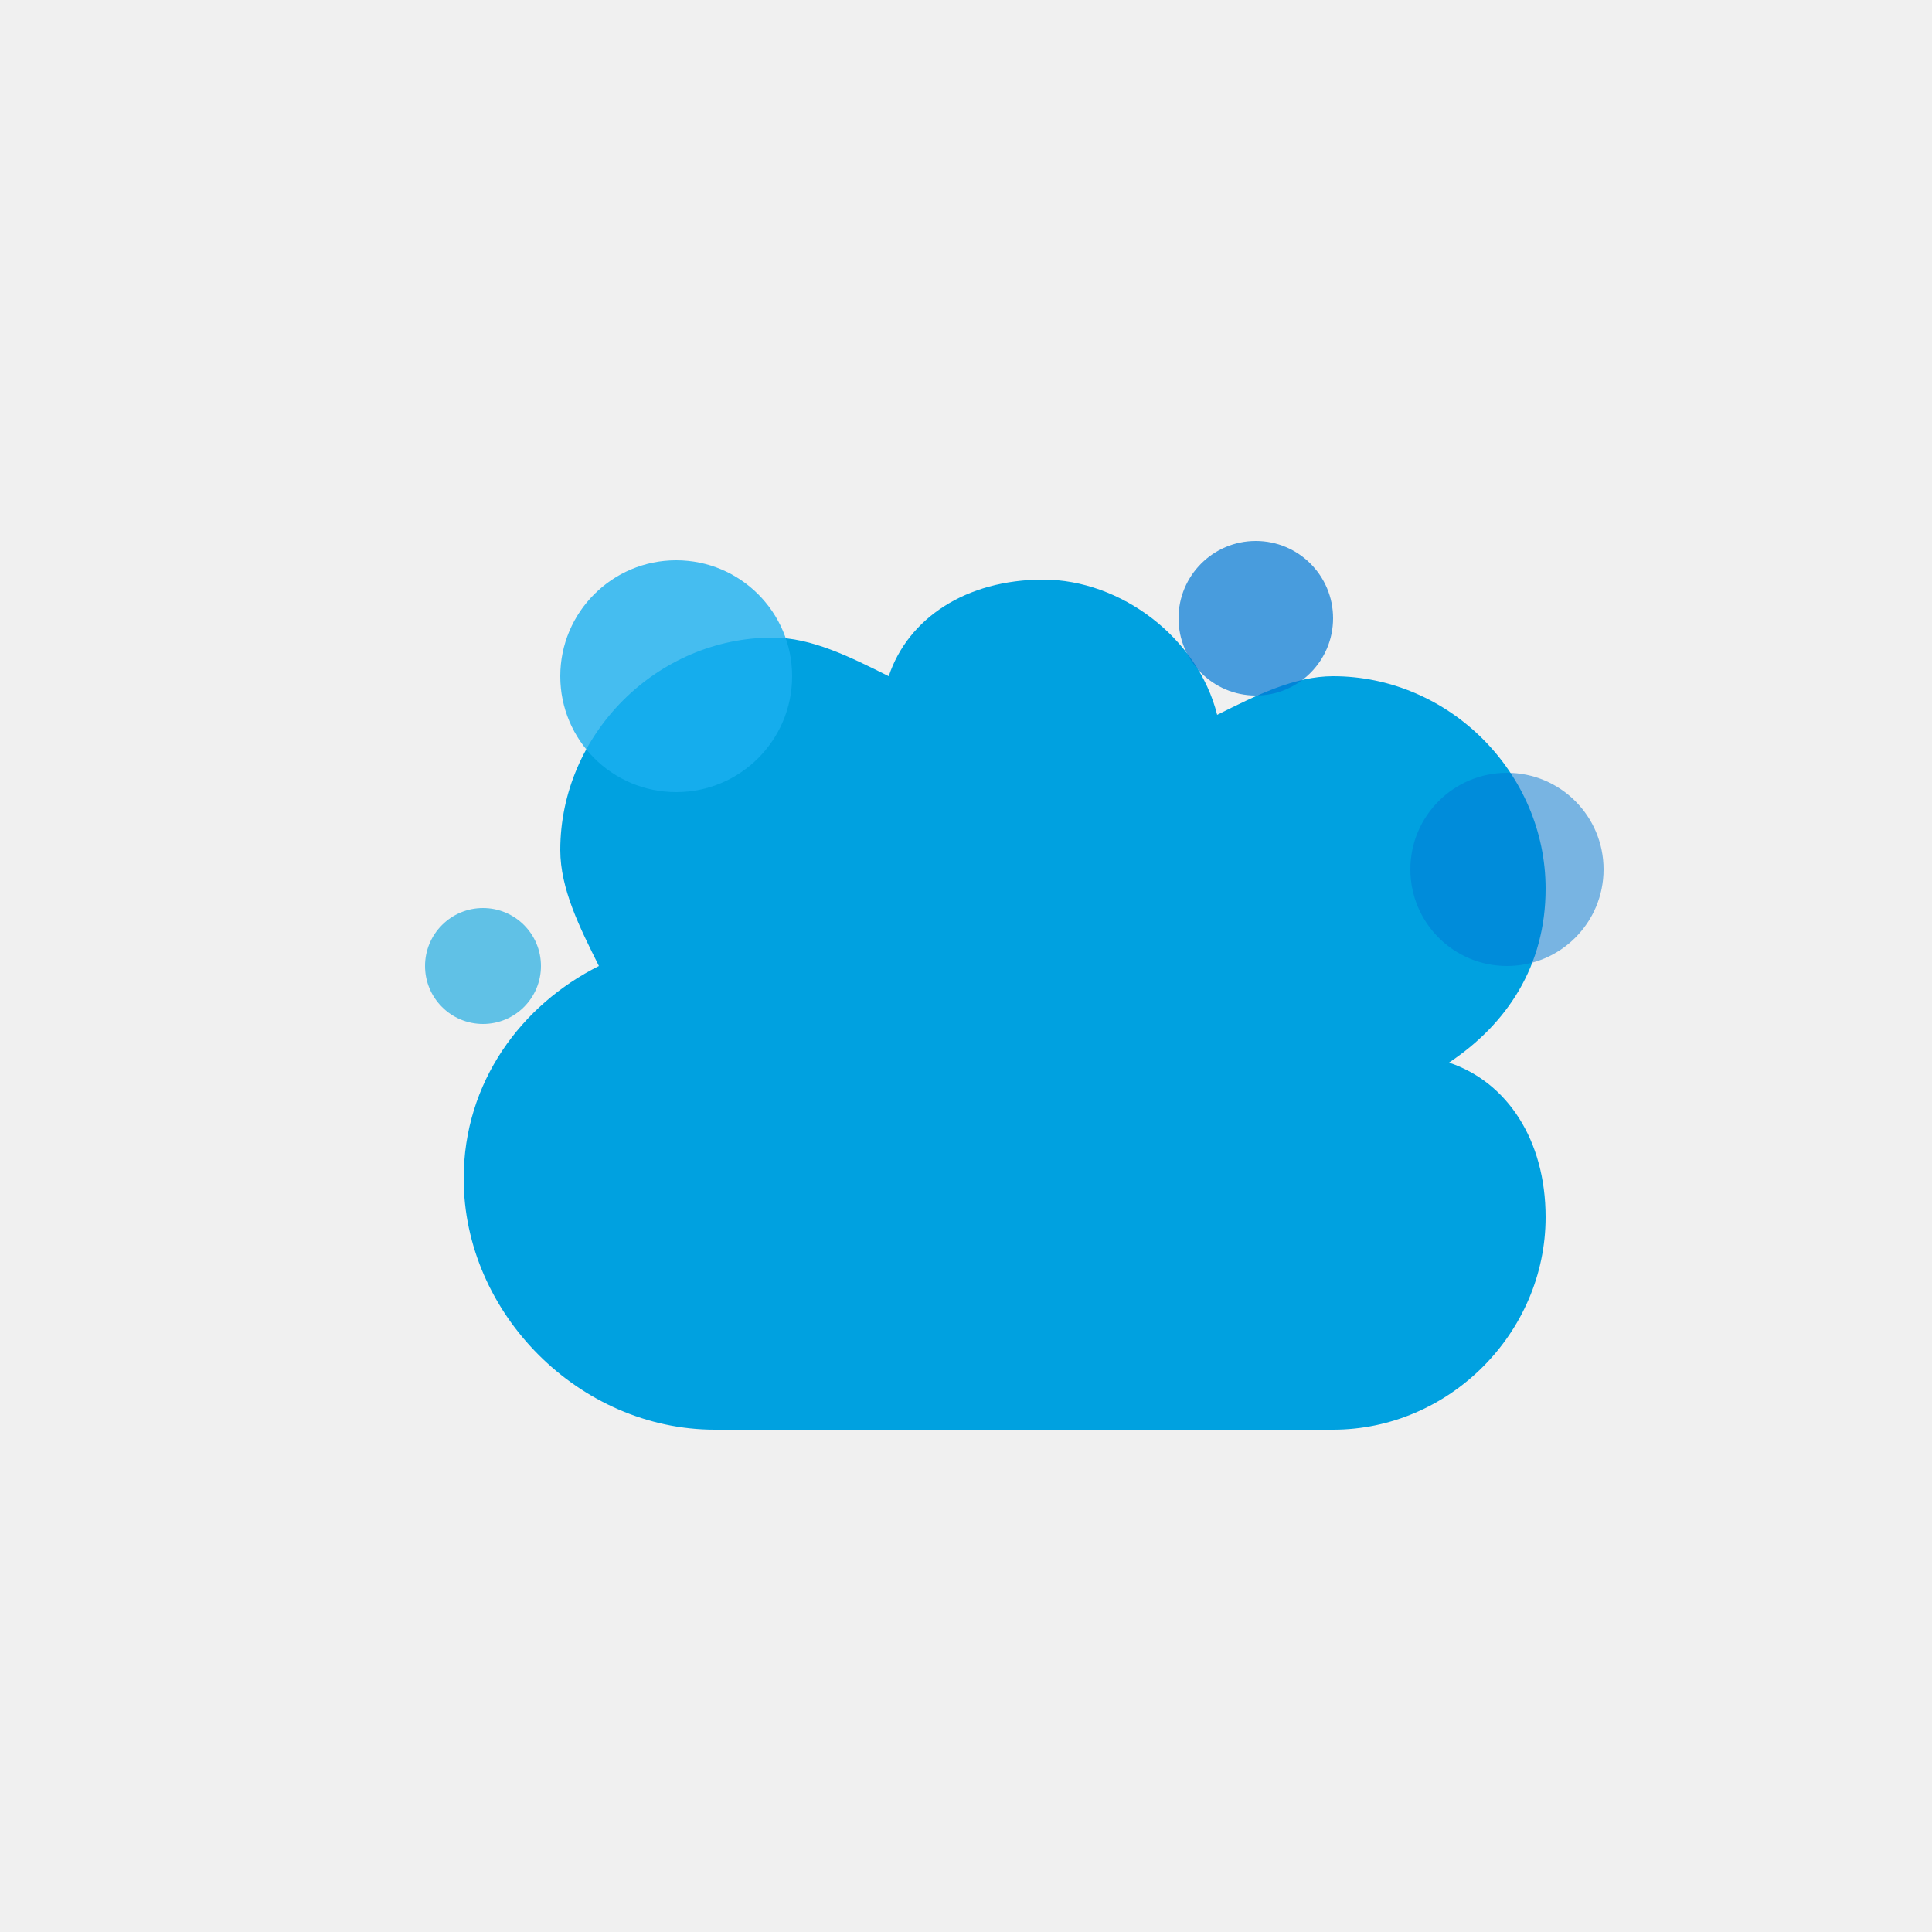
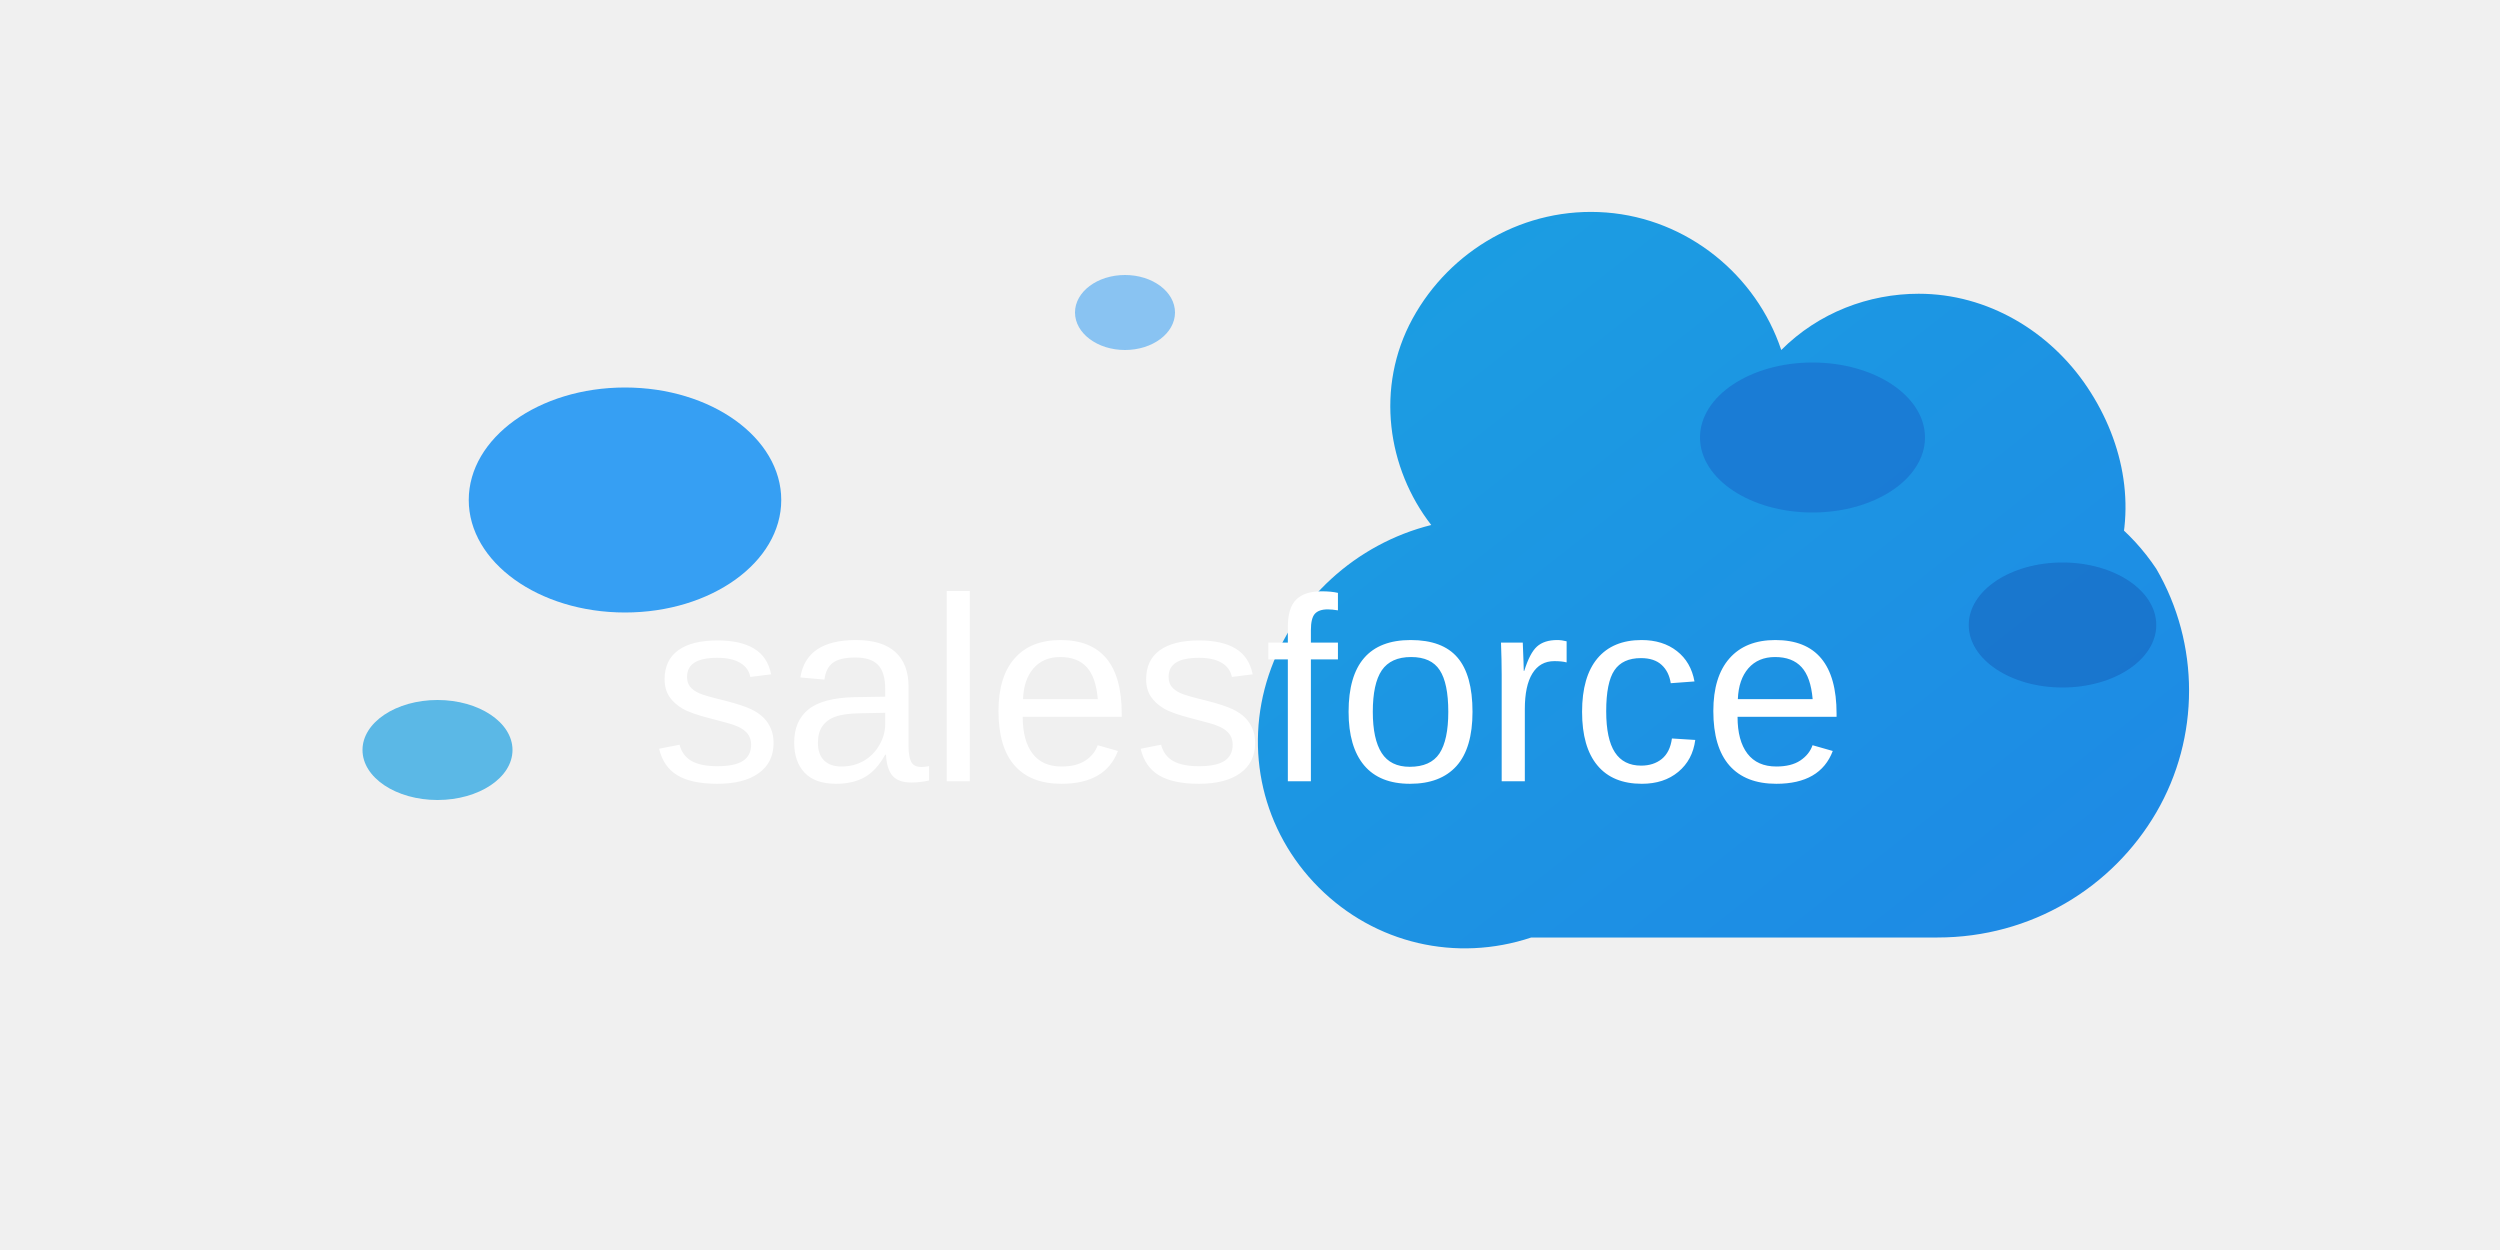
- <svg xmlns="http://www.w3.org/2000/svg" viewBox="0 0 100 100">
-   <path d="M75 55c3-2 5-5 5-9 0-6-5-11-11-11-2 0-4 1-6 2-1-4-5-7-9-7-4 0-7 2-8 5-2-1-4-2-6-2-6 0-11 5-11 11 0 2 1 4 2 6-4 2-7 6-7 11 0 7 6 13 13 13h32c6 0 11-5 11-11 0-4-2-7-5-8z" fill="#00A1E0" />
-   <circle cx="35" cy="35" r="6" fill="#1AB0F0" opacity="0.8" />
-   <circle cx="65" cy="32" r="4" fill="#0078D4" opacity="0.7" />
-   <circle cx="25" cy="50" r="3" fill="#00A1E0" opacity="0.6" />
-   <circle cx="78" cy="45" r="5" fill="#0078D4" opacity="0.5" />
+ <svg xmlns="http://www.w3.org/2000/svg" viewBox="0 0 400 200">
+   <defs>
+     <linearGradient id="sf-gradient" x1="0%" y1="0%" x2="100%" y2="100%">
+       <stop offset="0%" style="stop-color:#1BA0E1" />
+       <stop offset="100%" style="stop-color:#1E88E5" />
+     </linearGradient>
+   </defs>
+   <path d="M320 110c8-3 15-10 18-18 4-10 2-21-4-30-6-9-16-15-27-15-8 0-16 3-22 9-4-12-15-21-28-22-13-1-25 6-31 17-6 11-4 24 3 33-12 3-22 12-26 24-4 12-1 25 8 34 9 9 22 12 34 8h65c15 0 28-8 35-20 7-12 7-27 0-39-4-6-10-11-17-13z" fill="url(#sf-gradient)" />
+   <ellipse cx="100" cy="80" rx="25" ry="18" fill="#2196F3" opacity="0.9" />
+   <ellipse cx="290" cy="70" rx="18" ry="12" fill="#1976D2" opacity="0.8" />
+   <ellipse cx="70" cy="120" rx="12" ry="8" fill="#1BA0E1" opacity="0.7" />
+   <ellipse cx="330" cy="100" rx="15" ry="10" fill="#1565C0" opacity="0.6" />
+   <ellipse cx="180" cy="50" rx="8" ry="6" fill="#2196F3" opacity="0.5" />
+   <text x="200" y="125" text-anchor="middle" font-family="Arial, sans-serif" font-size="42" font-weight="normal" fill="white">salesforce</text>
</svg>
